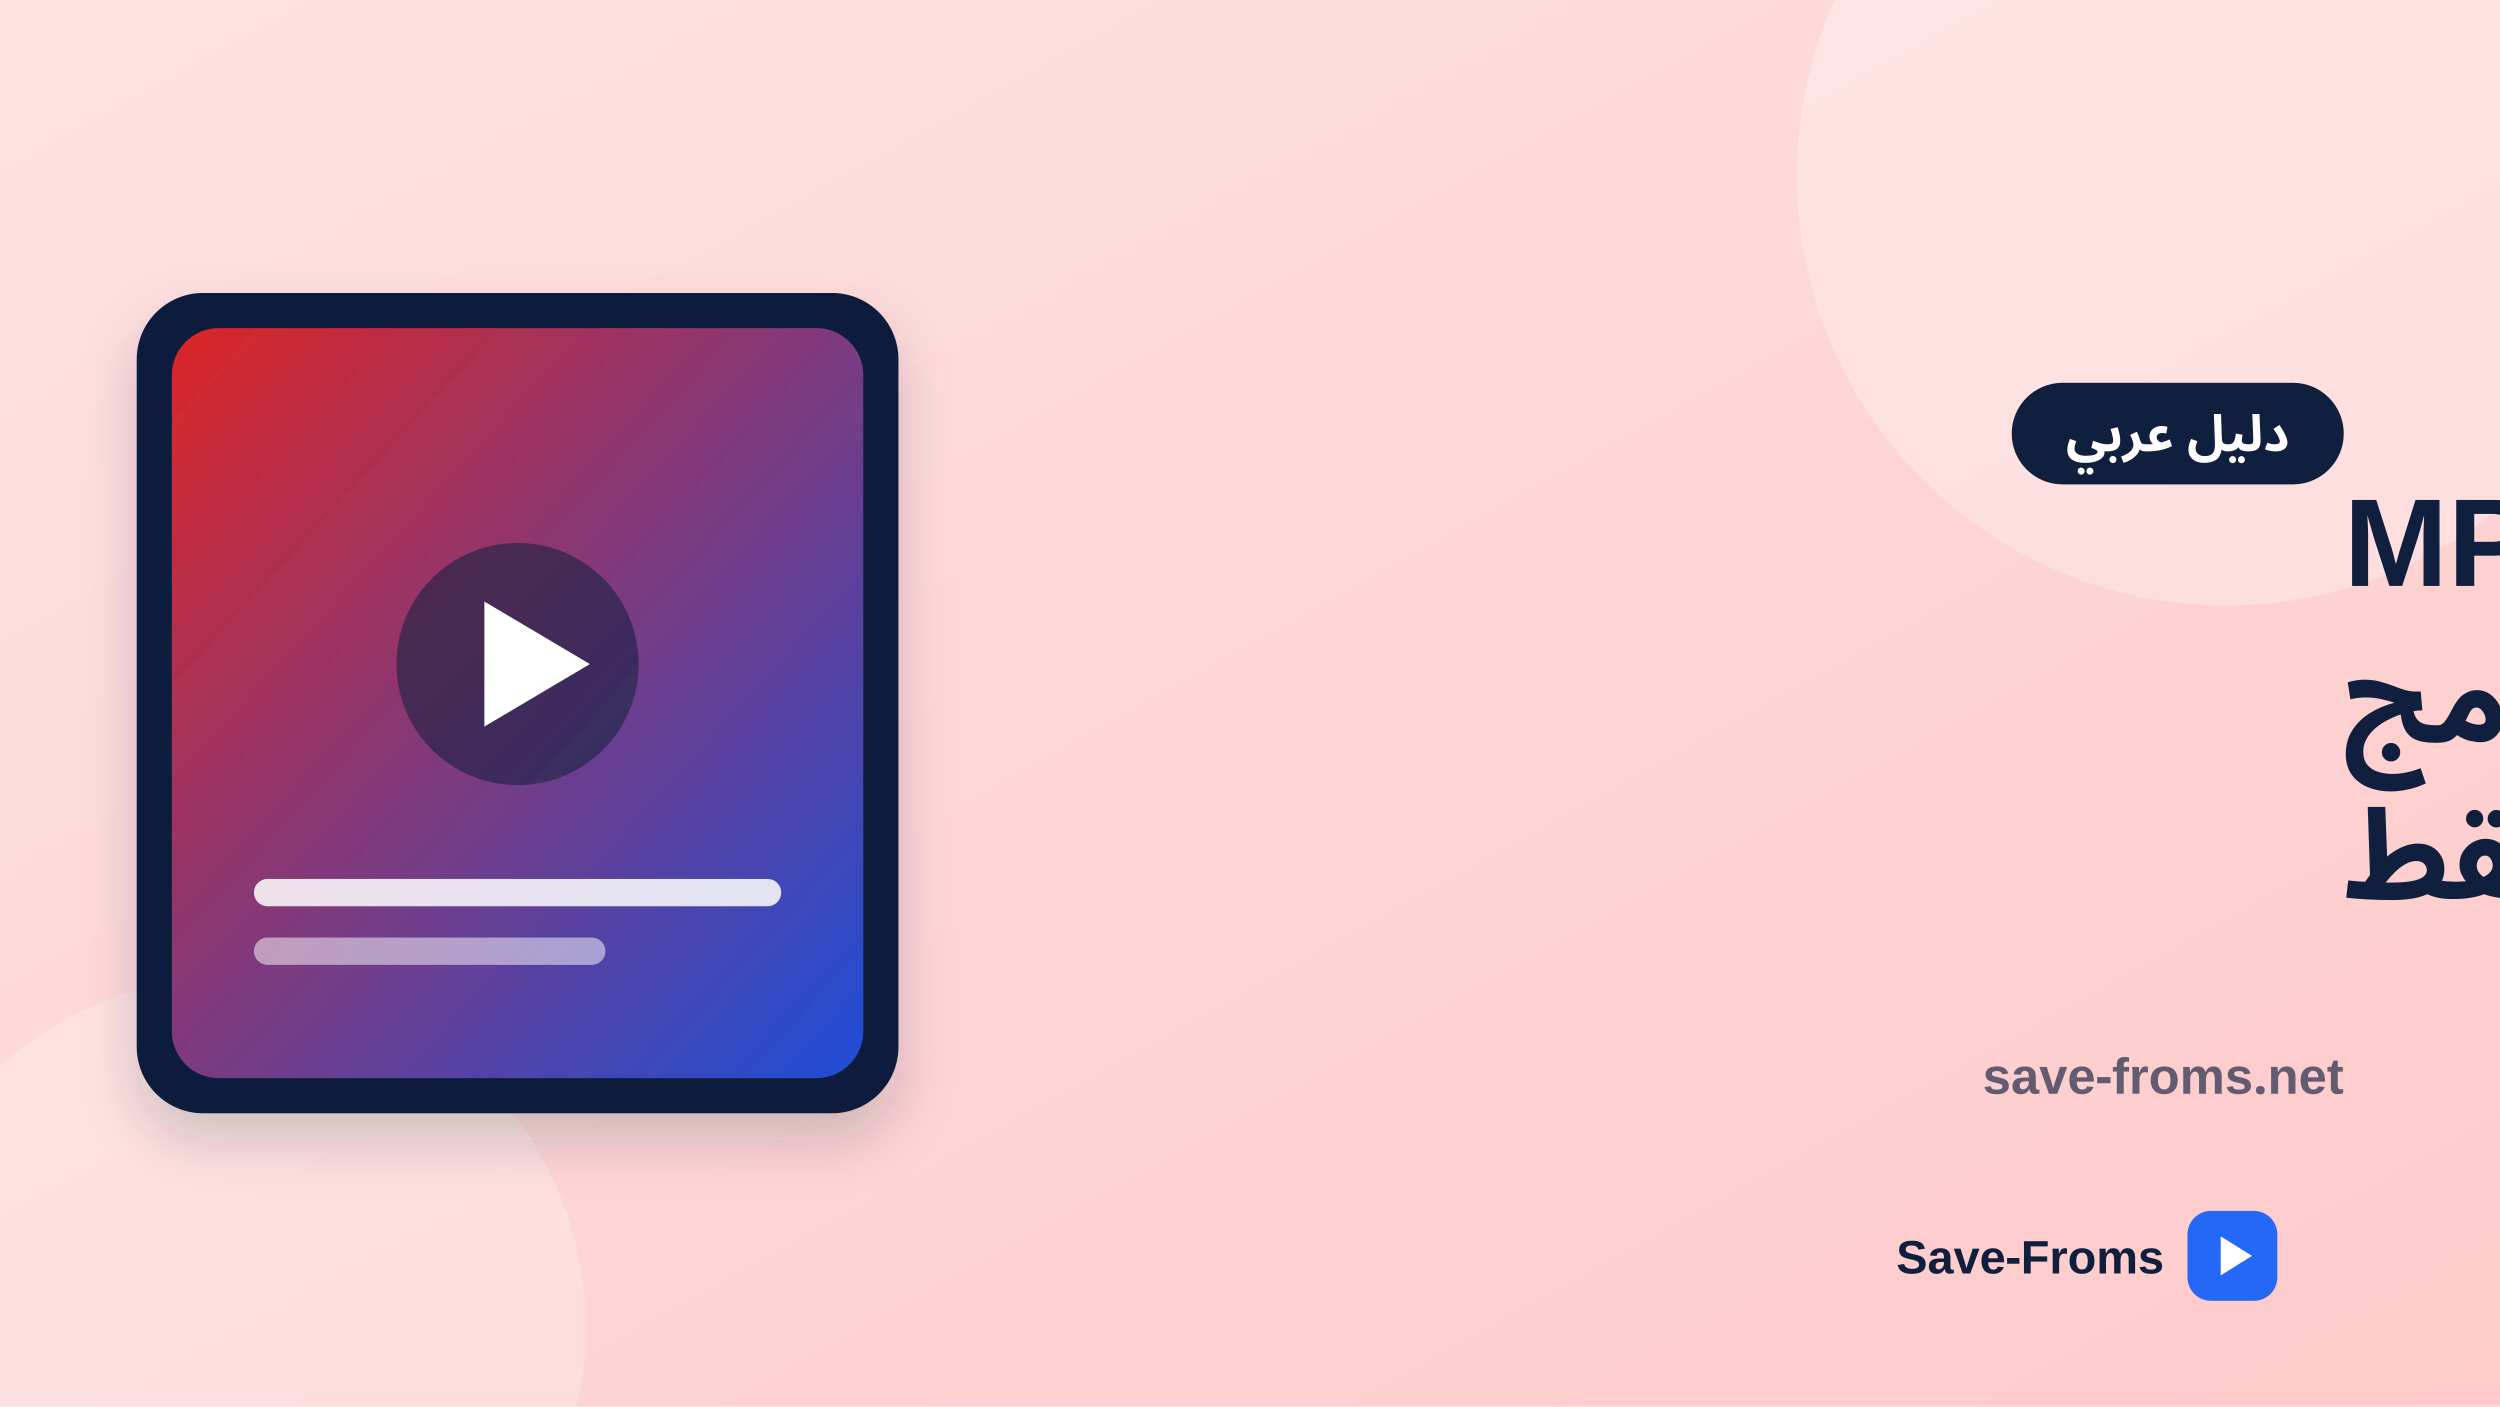
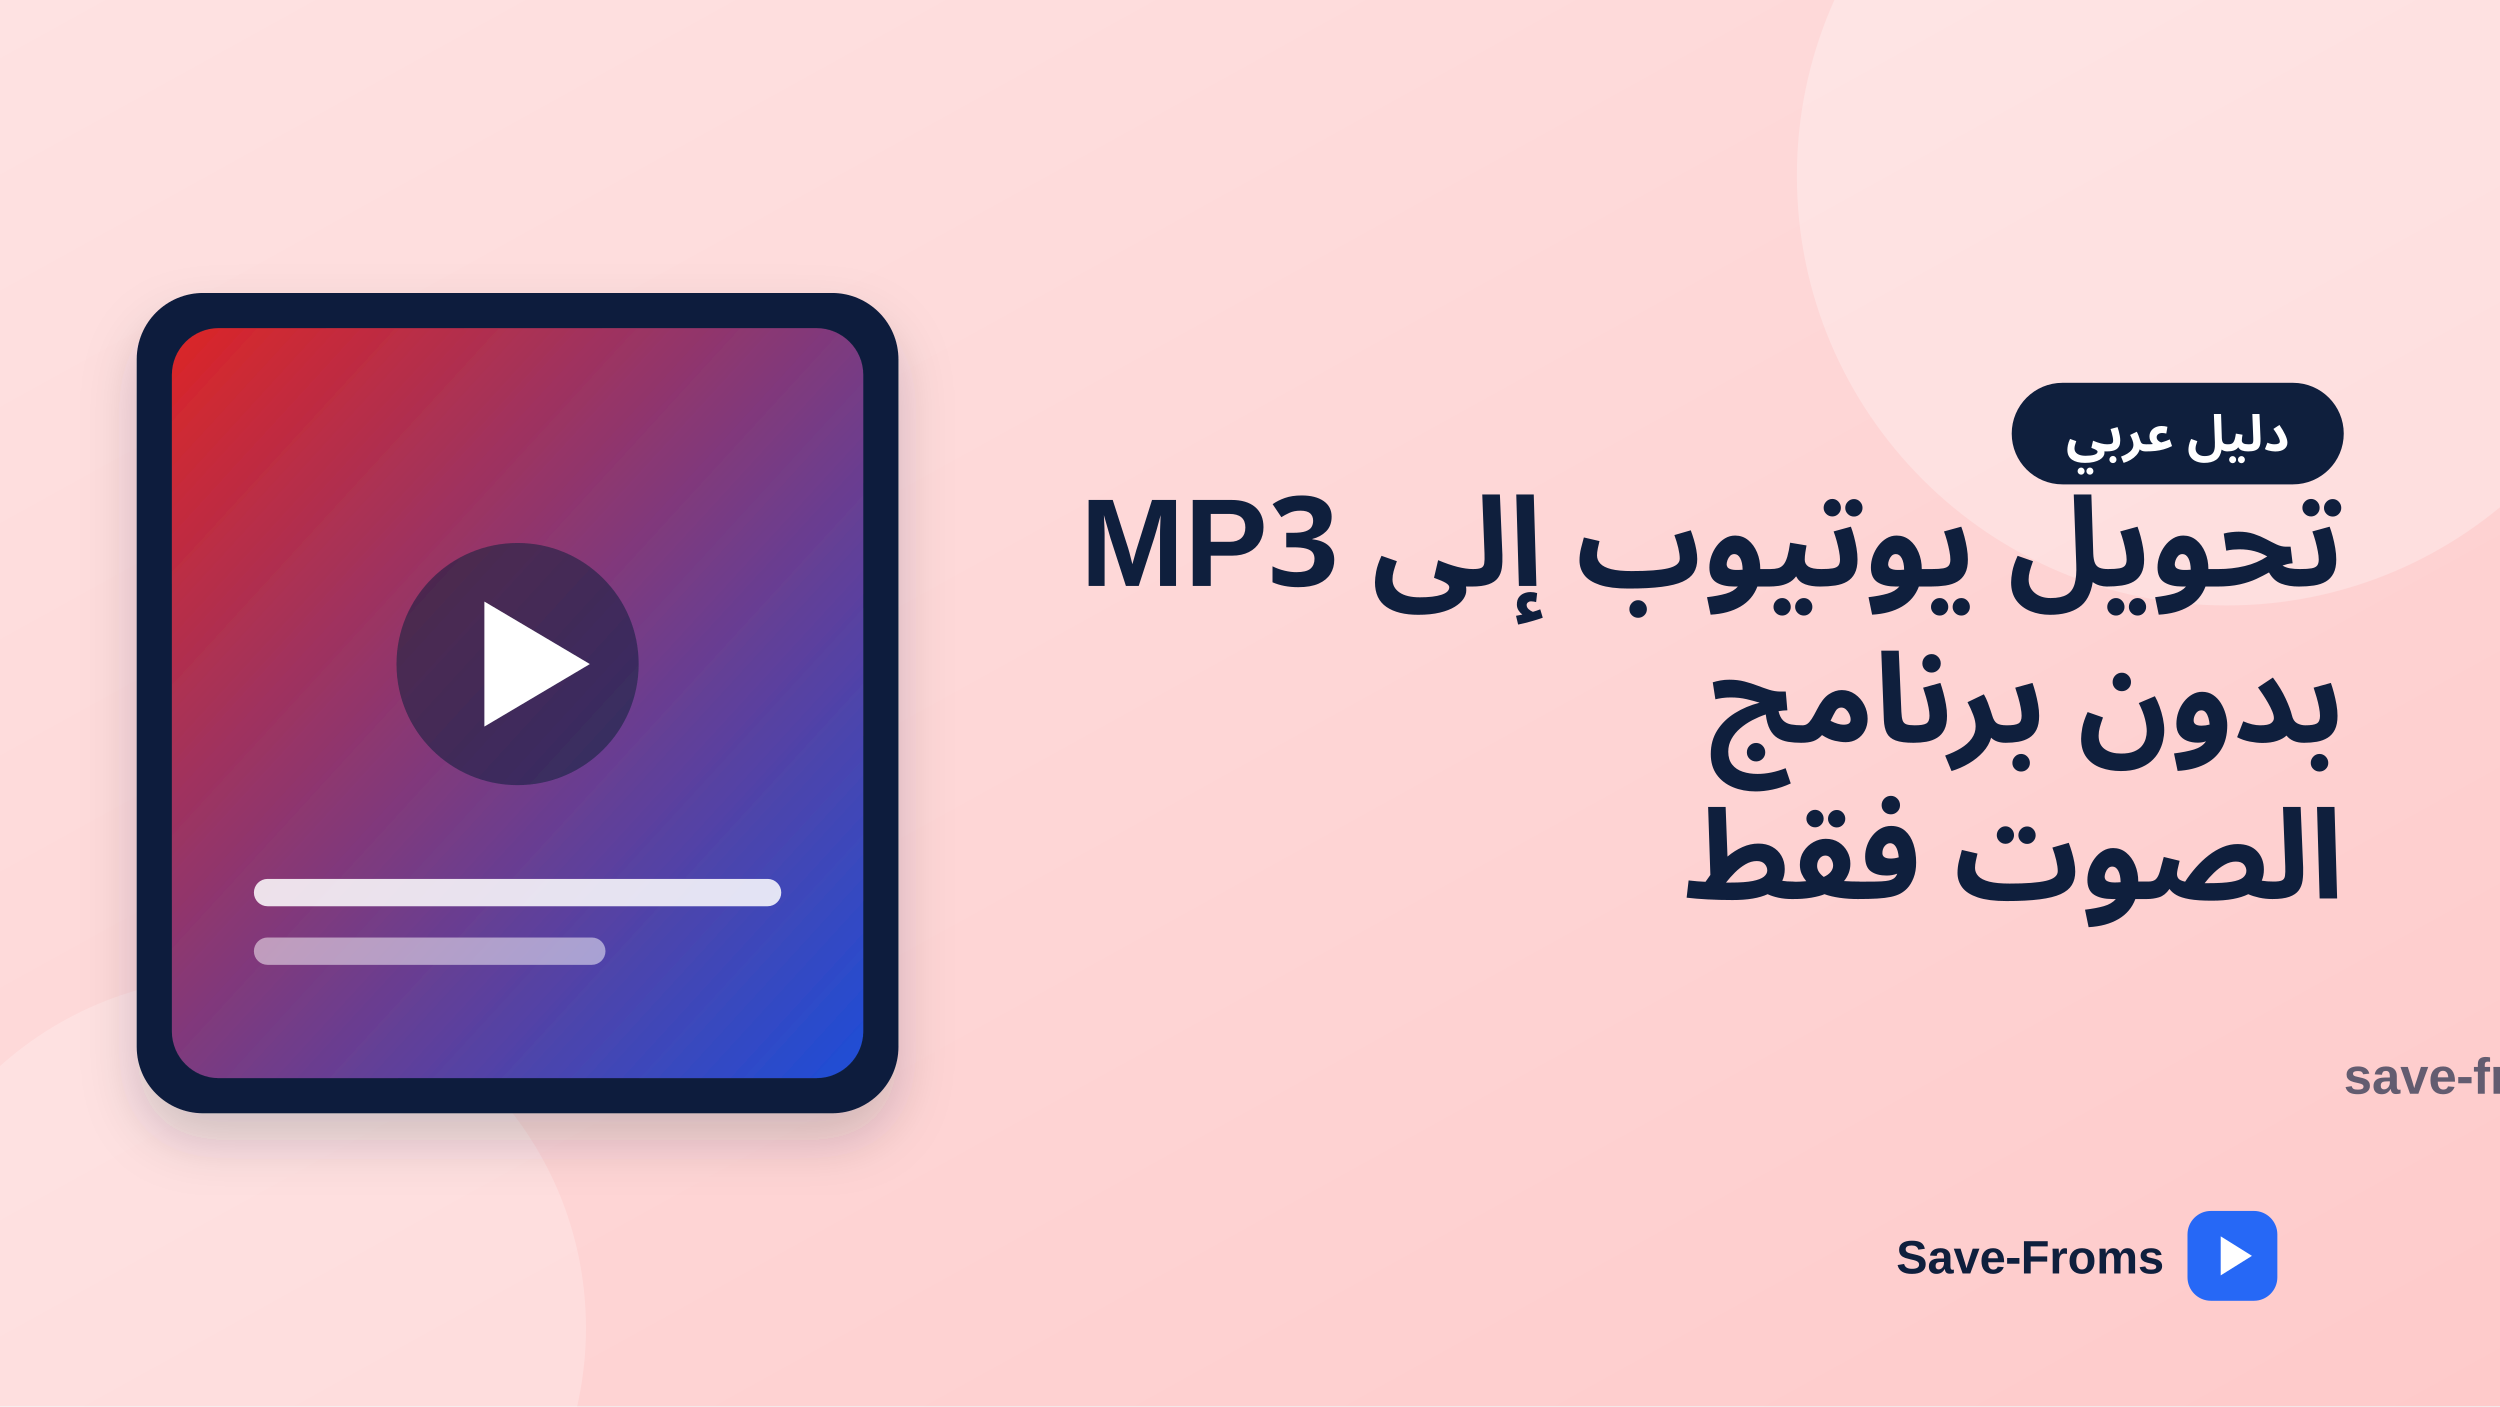
<svg xmlns="http://www.w3.org/2000/svg" viewBox="0 0 1280 720" width="1280" height="720">
  <defs>
    <linearGradient id="bg" x1="0" x2="1" y1="0" y2="1">
      <stop stop-color="#fee2e2" />
      <stop offset="1" stop-color="#fecaca" />
    </linearGradient>
    <linearGradient id="card" x1="0" x2="1" y1="0" y2="1">
      <stop stop-color="#dc2626" />
      <stop offset="1" stop-color="#1d4ed8" />
    </linearGradient>
    <filter id="sh">
      <feDropShadow dx="0" dy="14" stdDeviation="14" flood-color="#0f1f3d" flood-opacity=".18" />
    </filter>
  </defs>
  <rect width="1280" height="720" rx="0" fill="url(#bg)" />
  <circle cx="1140" cy="90" r="220" fill="#fff" opacity=".28" />
  <circle cx="120" cy="680" r="180" fill="#fff" opacity=".22" />
  <g filter="url(#sh)" transform="translate(70,150)">
    <rect width="390" height="420" rx="34" fill="#0f1f3d" />
    <rect x="18" y="18" width="354" height="384" rx="24" fill="url(#card)" />
    <circle cx="195" cy="190" r="62" fill="#0f1f3d" opacity=".55" />
    <path d="m178 158 54 32-54 32Z" fill="#fff" />
    <rect x="60" y="300" width="270" height="14" rx="7" fill="#fff" opacity=".85" />
    <rect x="60" y="330" width="180" height="14" rx="7" fill="#fff" opacity=".5" />
  </g>
  <rect x="1030" y="196" width="170" height="52" rx="26" fill="#0f1f3d" />
  <text x="1115" y="231" text-anchor="middle" fill="#fff" font-family="'Noto Sans Arabic','Segoe UI',Tahoma,Arial,sans-serif" font-size="26" font-weight="800">دليل عربي</text>
-   <text x="1200" y="300" text-anchor="end" direction="rtl" fill="#0f1f3d" font-family="'Noto Sans Arabic','Segoe UI',Tahoma,Arial,sans-serif" font-size="64" font-weight="800">تحويل يوتيوب إلى MP3</text>
-   <text x="1200" y="380" text-anchor="end" direction="rtl" fill="#0f1f3d" font-family="'Noto Sans Arabic','Segoe UI',Tahoma,Arial,sans-serif" font-size="64" font-weight="800">بدون برنامج</text>
-   <text x="1200" y="460" text-anchor="end" direction="rtl" fill="#0f1f3d" font-family="'Noto Sans Arabic','Segoe UI',Tahoma,Arial,sans-serif" font-size="64" font-weight="800">الصوت فقط</text>
-   <text x="1200" y="560" text-anchor="end" fill="#0f1f3d" opacity=".65" font-family="'Noto Sans Arabic','Segoe UI',Tahoma,Arial,sans-serif" font-size="26" font-weight="600">save-froms.net</text>
+   <text x="1200" y="300" text-anchor="start" direction="rtl" fill="#0f1f3d" font-family="'Noto Sans Arabic','Segoe UI',Tahoma,Arial,sans-serif" font-size="64" font-weight="800">تحويل يوتيوب إلى MP3</text>
+   <text x="1200" y="380" text-anchor="start" direction="rtl" fill="#0f1f3d" font-family="'Noto Sans Arabic','Segoe UI',Tahoma,Arial,sans-serif" font-size="64" font-weight="800">بدون برنامج</text>
+   <text x="1200" y="460" text-anchor="start" direction="rtl" fill="#0f1f3d" font-family="'Noto Sans Arabic','Segoe UI',Tahoma,Arial,sans-serif" font-size="64" font-weight="800">الصوت فقط</text>
+   <text x="1200" y="560" text-anchor="start" fill="#0f1f3d" opacity=".65" font-family="'Noto Sans Arabic','Segoe UI',Tahoma,Arial,sans-serif" font-size="26" font-weight="600">save-froms.net</text>
  <g transform="translate(1120,620)">
    <rect width="46" height="46" rx="12" fill="#2668f6" />
    <path d="m17 13 16 10-16 10Z" fill="#fff" />
    <text x="-12" y="32" text-anchor="end" fill="#0f1f3d" font-family="'Noto Sans Arabic','Segoe UI',Tahoma,Arial,sans-serif" font-size="24" font-weight="800">Save-Froms</text>
  </g>
</svg>
